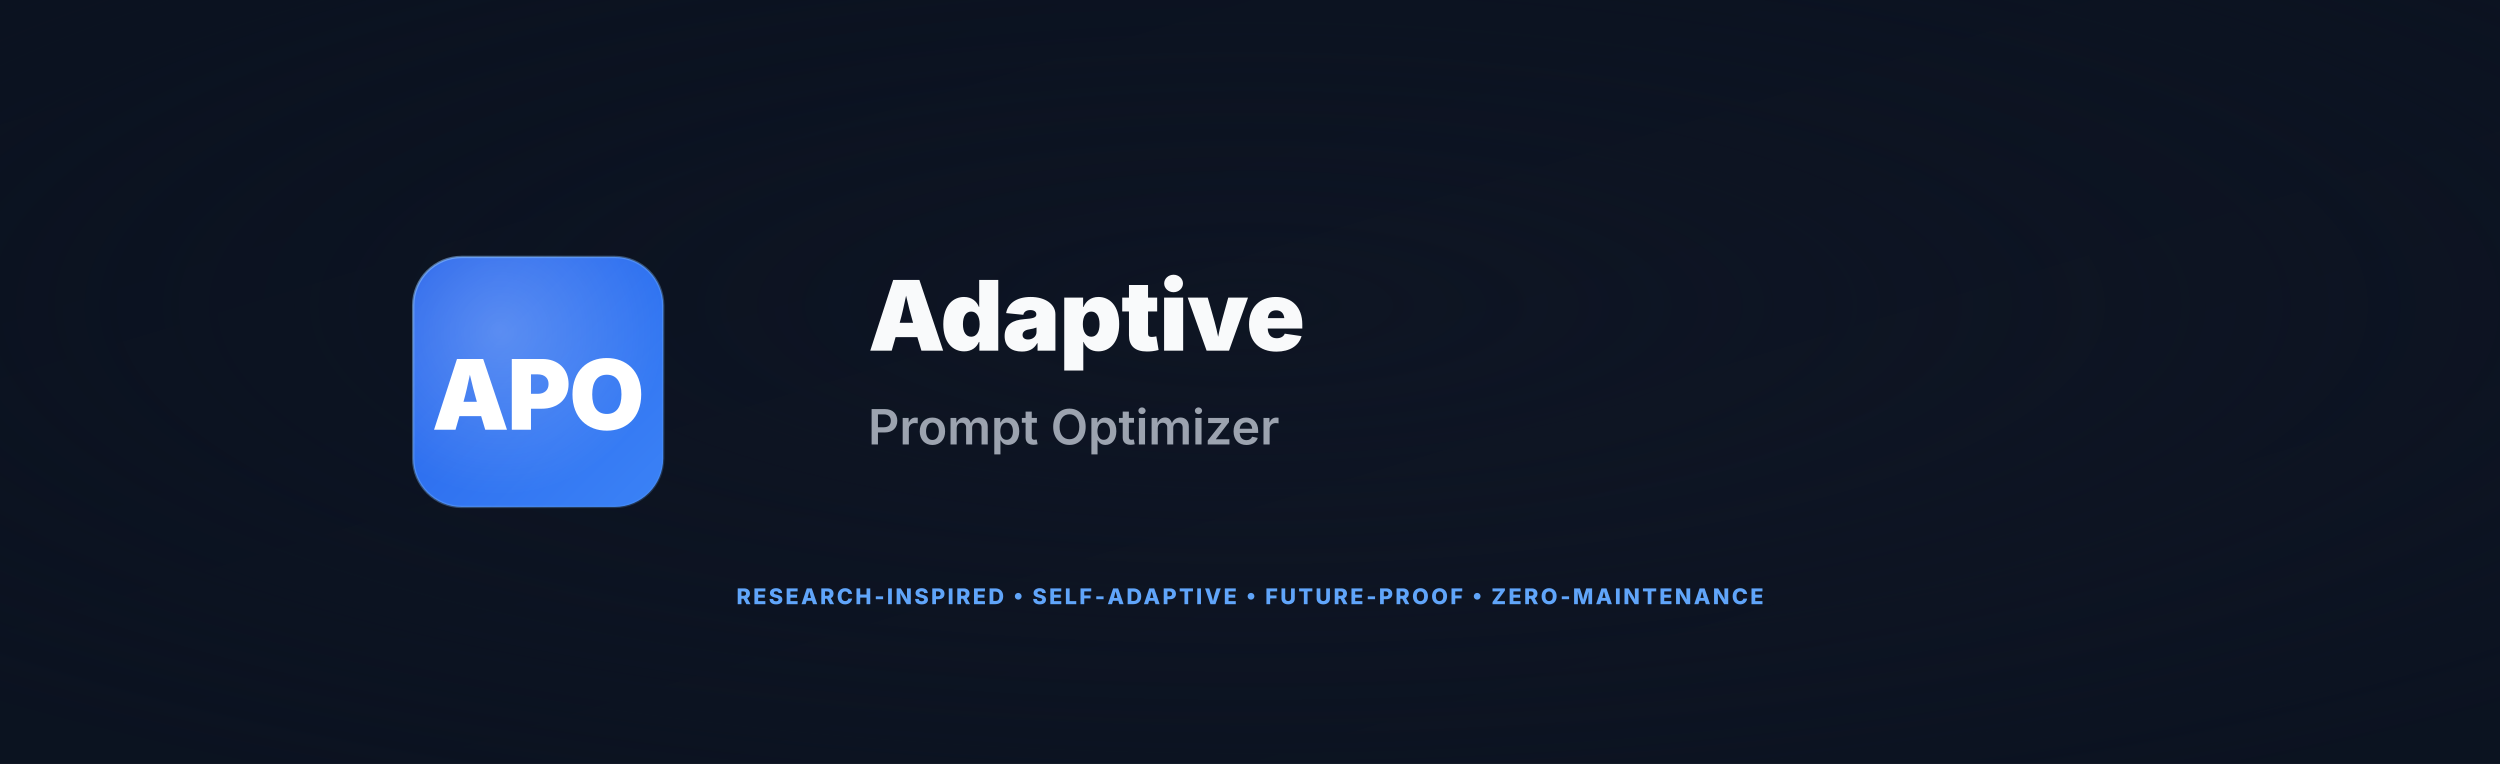
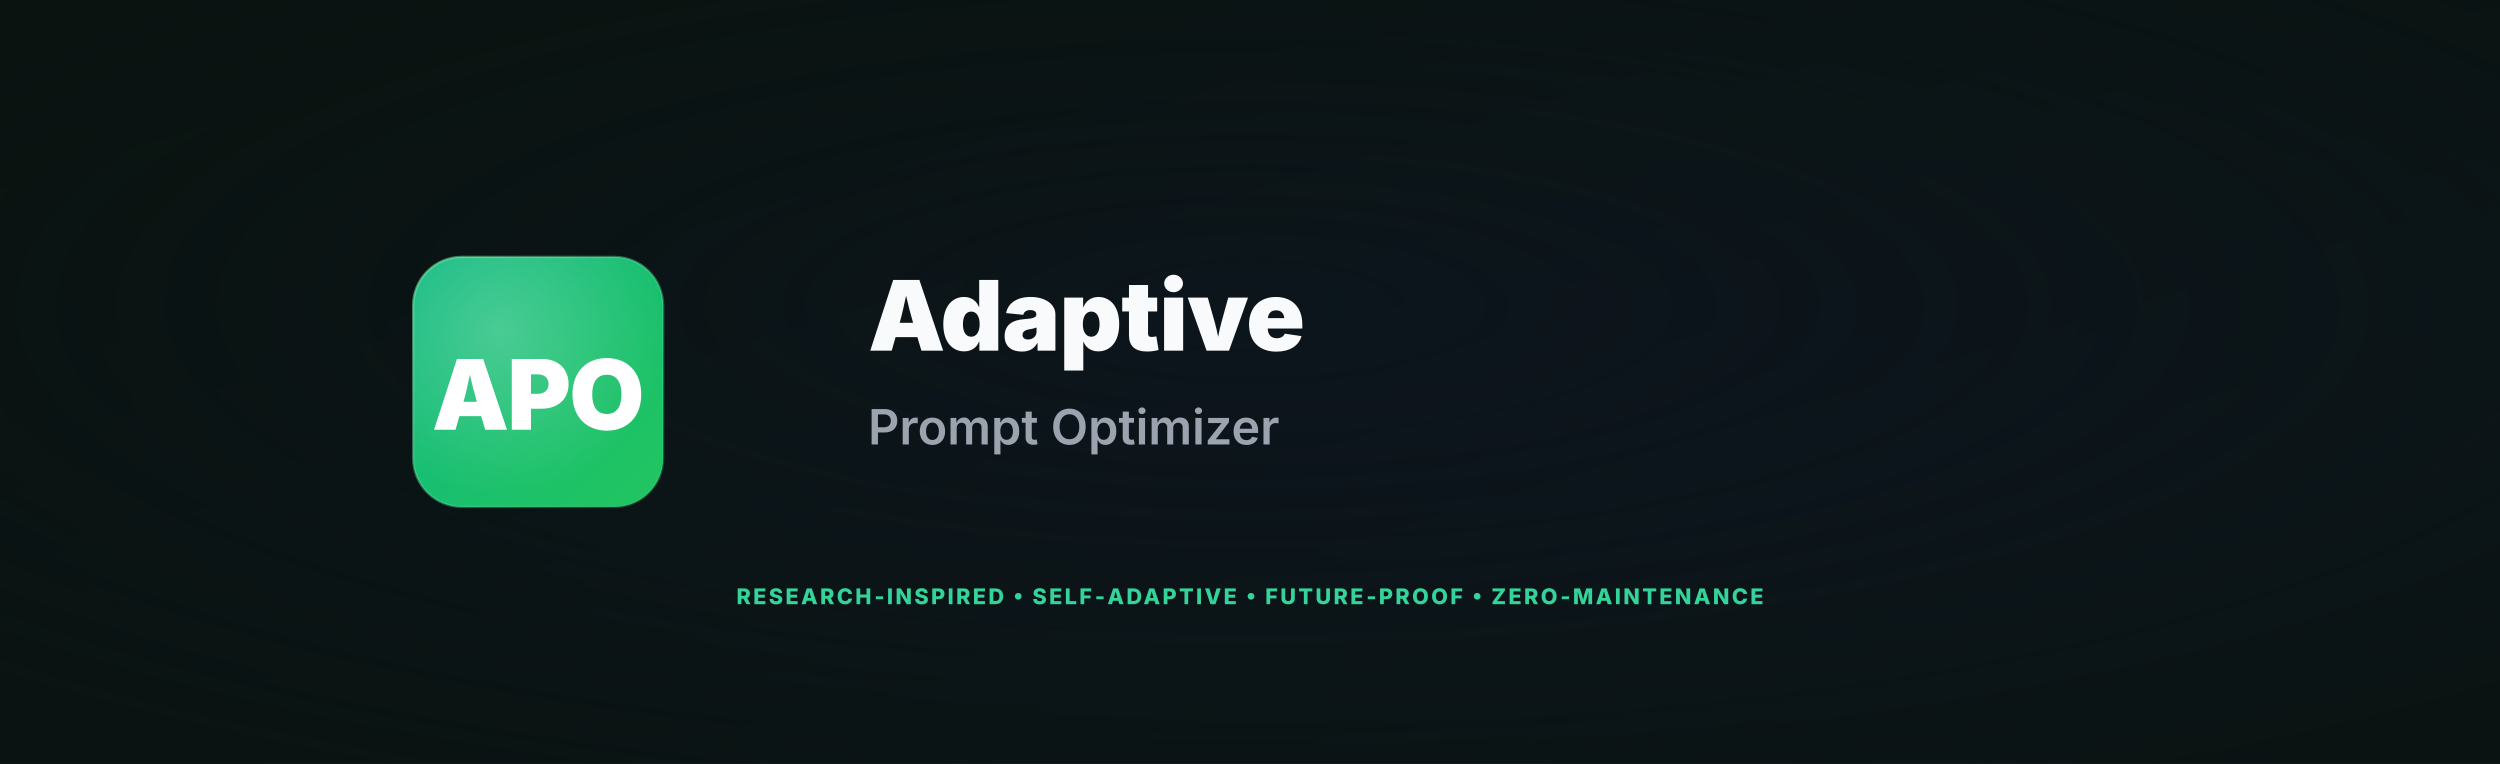
<svg xmlns="http://www.w3.org/2000/svg" width="1440" height="440" viewBox="0 0 1440 440" fill="none">
  <defs>
    <linearGradient id="bg" x1="0" y1="0" x2="1" y2="1">
-       <stop offset="0" stop-color="#0b1220" />
-       <stop offset="1" stop-color="#111827" />
+       <stop offset="0" stop-color="#0a1310" />
+       <stop offset="1" stop-color="#0f172a" />
    </linearGradient>
    <radialGradient id="vg" cx="50%" cy="40%" r="72%">
-       <stop offset="0%" stop-color="#0b1220" stop-opacity="0" />
-       <stop offset="100%" stop-color="#0b1220" stop-opacity="0.92" />
+       <stop offset="0%" stop-color="#0a1310" stop-opacity="0" />
+       <stop offset="100%" stop-color="#0a1310" stop-opacity="0.92" />
    </radialGradient>
-     <linearGradient id="tileBlue" x1="0" y1="0" x2="1" y2="1">
-       <stop offset="0" stop-color="#2563EB" />
-       <stop offset="1" stop-color="#3B82F6" />
+     <linearGradient id="tileGreen" x1="0" y1="0" x2="1" y2="1">
+       <stop offset="0" stop-color="#10B981" />
+       <stop offset="1" stop-color="#22C55E" />
    </linearGradient>
-     <linearGradient id="edge" x1="0" y1="0" x2="1" y2="1">
-       <stop offset="0" stop-color="#93C5FD" stop-opacity="0.55" />
-       <stop offset="1" stop-color="#60A5FA" stop-opacity="0.2" />
+     <linearGradient id="edgeG" x1="0" y1="0" x2="1" y2="1">
+       <stop offset="0" stop-color="#86EFAC" stop-opacity="0.55" />
+       <stop offset="1" stop-color="#34D399" stop-opacity="0.2" />
    </linearGradient>
-     <radialGradient id="highlight" cx="35%" cy="30%" r="65%">
+     <radialGradient id="highlightG" cx="35%" cy="30%" r="65%">
      <stop offset="0%" stop-color="#FFFFFF" stop-opacity="0.22" />
      <stop offset="100%" stop-color="#FFFFFF" stop-opacity="0" />
    </radialGradient>
  </defs>
  <rect width="1440" height="440" fill="url(#bg)" />
  <rect width="1440" height="440" fill="url(#vg)" />
  <g transform="translate(720,220)">
    <g transform="translate(-410,0)">
-       <rect x="-72" y="-72" width="144" height="144" rx="28" fill="url(#tileBlue)" />
-       <rect x="-72" y="-72" width="144" height="144" rx="28" fill="url(#highlight)" />
-       <rect x="-72" y="-72" width="144" height="144" rx="28" fill="none" stroke="url(#edge)" stroke-width="1.4" />
+       <rect x="-72" y="-72" width="144" height="144" rx="28" fill="url(#tileGreen)" />
+       <rect x="-72" y="-72" width="144" height="144" rx="28" fill="url(#highlightG)" />
+       <rect x="-72" y="-72" width="144" height="144" rx="28" fill="none" stroke="url(#edgeG)" stroke-width="1.4" />
      <text x="0" y="6" text-anchor="middle" dominant-baseline="middle" font-family="Inter, system-ui, -apple-system, Segoe UI, Roboto, Helvetica, Arial, sans-serif" font-weight="900" font-size="56" letter-spacing="-1.1" fill="#FFFFFF">APO</text>
    </g>
    <g transform="translate(-220,0)">
      <text x="0" y="-18" font-family="Inter, system-ui, -apple-system, Segoe UI, Roboto, Helvetica, Arial, sans-serif" font-weight="900" font-size="56" letter-spacing="-0.5" fill="#F9FAFB">Adaptive</text>
      <text x="0" y="36" font-family="Inter, system-ui, -apple-system, Segoe UI, Roboto, Helvetica, Arial, sans-serif" font-weight="600" font-size="28" fill="#9CA3AF">Prompt Optimizer</text>
    </g>
-     <text x="0" y="128" text-anchor="middle" font-family="Inter, system-ui, -apple-system, Segoe UI, Roboto, Helvetica, Arial, sans-serif" font-size="12.5" font-weight="800" letter-spacing="1.35" fill="#60A5FA">
+     <text x="0" y="128" text-anchor="middle" font-family="Inter, system-ui, -apple-system, Segoe UI, Roboto, Helvetica, Arial, sans-serif" font-size="12.5" font-weight="800" letter-spacing="1.35" fill="#34D399">
      RESEARCH‑INSPIRED • SELF‑ADAPTIVE • FUTURE‑PROOF • ZERO‑MAINTENANCE
    </text>
  </g>
</svg>
